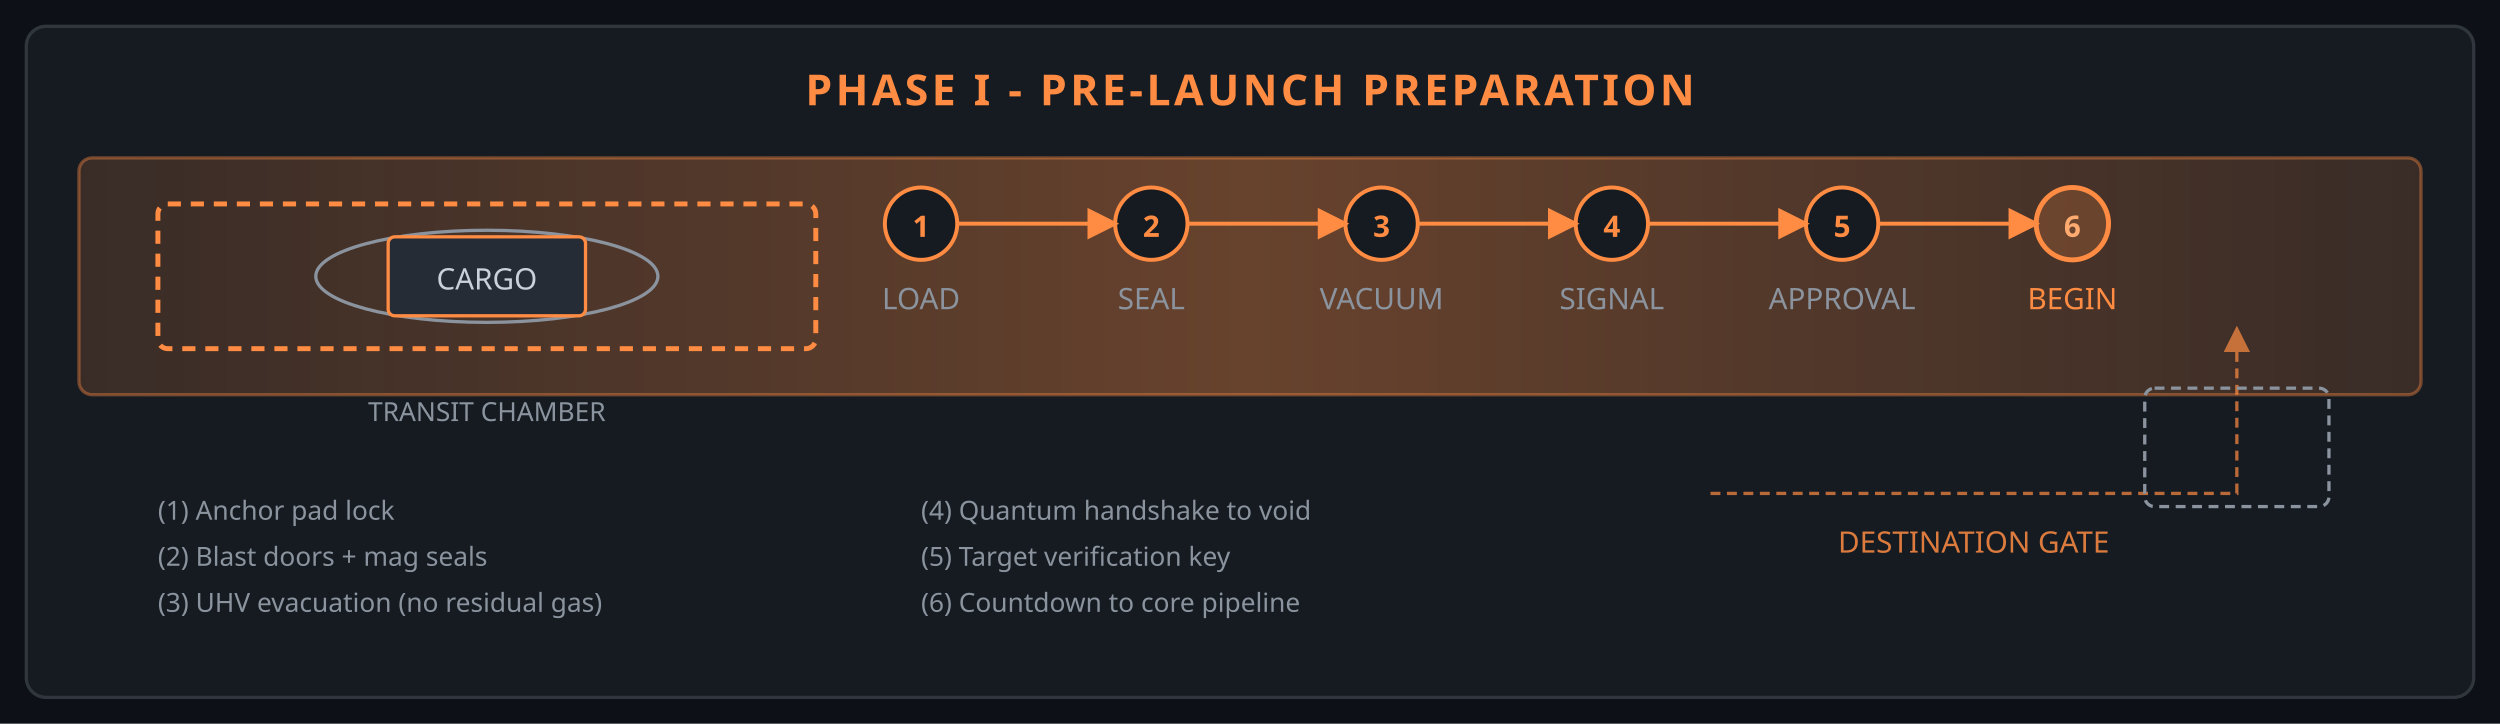
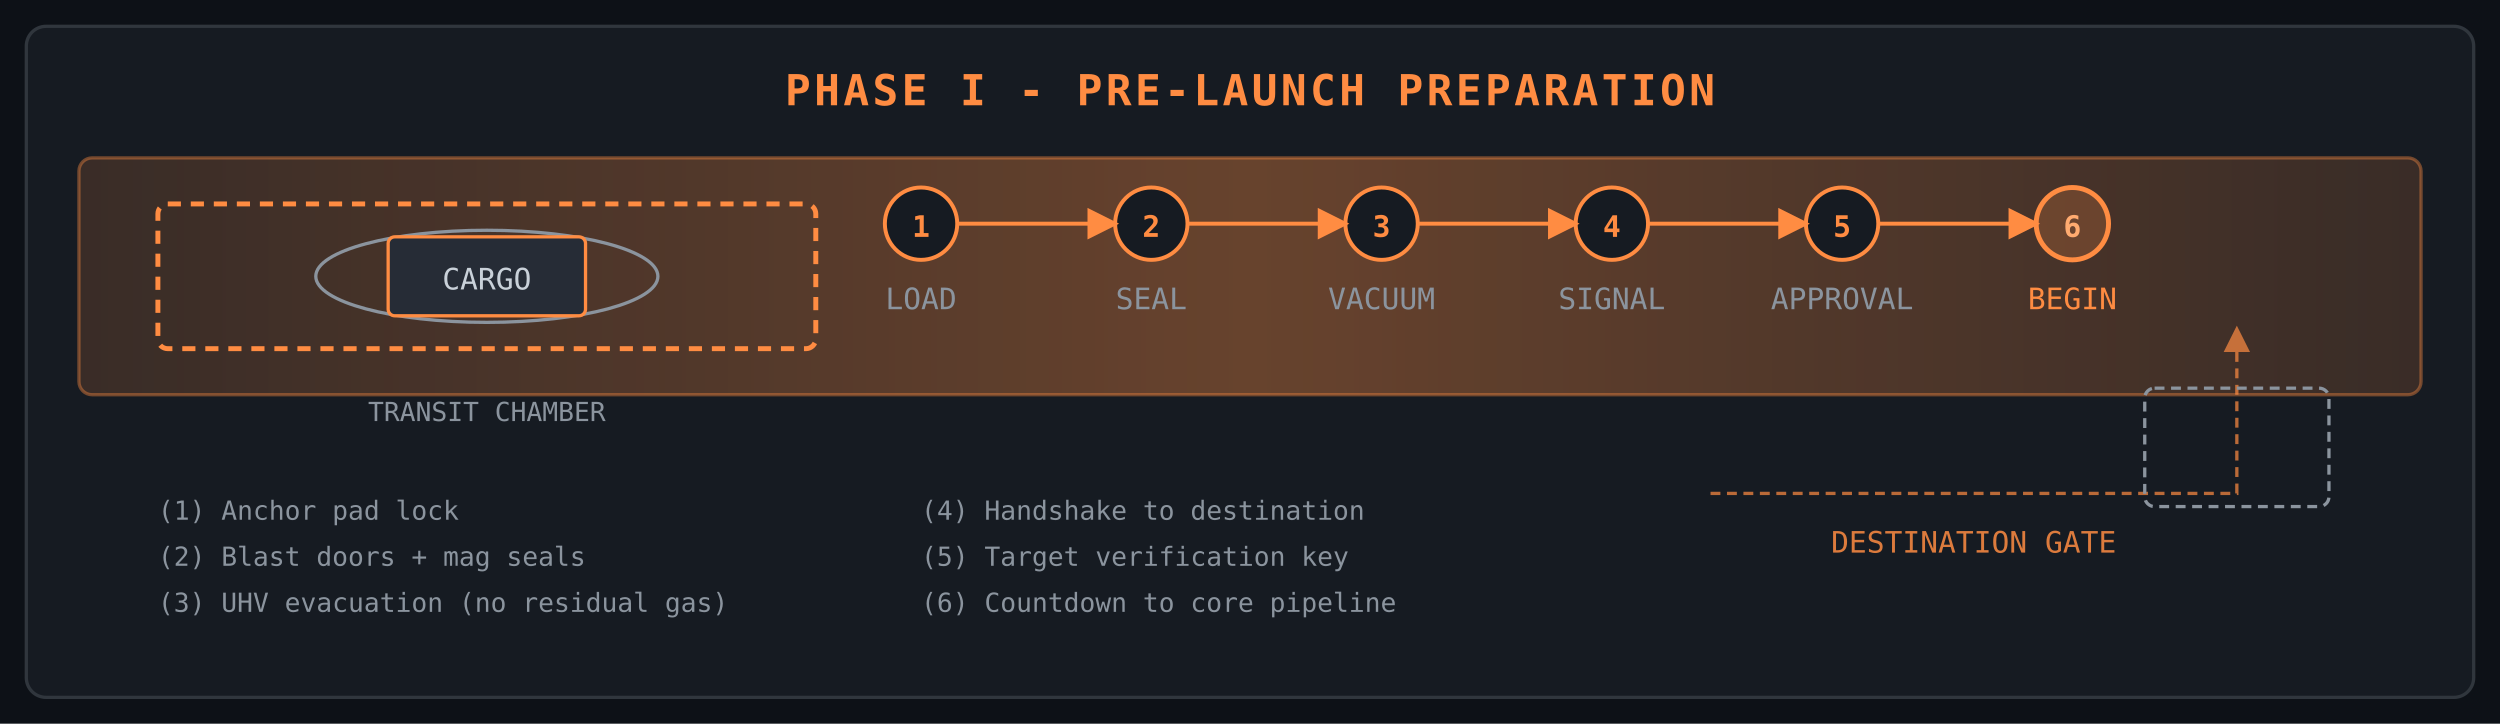
<svg xmlns="http://www.w3.org/2000/svg" viewBox="0 0 760 220" role="img" aria-labelledby="title desc">
  <defs>
    <linearGradient id="glow" x1="0%" y1="0%" x2="100%" y2="0%">
      <stop offset="0%" stop-color="#ff8c42" stop-opacity="0.15" />
      <stop offset="50%" stop-color="#ff8c42" stop-opacity="0.35" />
      <stop offset="100%" stop-color="#ff8c42" stop-opacity="0.15" />
    </linearGradient>
    <marker id="arrow" markerWidth="8" markerHeight="8" refX="7" refY="4" orient="auto">
      <path d="M0,0 L8,4 L0,8 Z" fill="#ff8c42" />
    </marker>
  </defs>
  <rect width="760" height="220" fill="#0d1117" />
  <rect x="8" y="8" width="744" height="204" rx="6" fill="#161b22" stroke="#30363d" stroke-width="1" />
-   <text x="380" y="32" text-anchor="middle" fill="#ff8c42" font-family="system-ui,sans-serif" font-size="13" font-weight="600" letter-spacing="0.08em">PHASE I - PRE-LAUNCH PREPARATION</text>
+   <text x="380" y="32" text-anchor="middle" fill="#ff8c42" font-family="ui-monospace,Cascadia Mono,Consolas,Segoe UI Mono,monospace" font-size="13" font-weight="600" letter-spacing="0.08em">PHASE I - PRE-LAUNCH PREPARATION</text>
  <rect x="24" y="48" width="712" height="72" rx="4" fill="url(#glow)" stroke="#ff8c42" stroke-width="1" stroke-opacity="0.4" />
  <rect x="48" y="62" width="200" height="44" rx="3" fill="none" stroke="#ff8c42" stroke-width="1.5" stroke-dasharray="4 3" />
  <ellipse cx="148" cy="84" rx="52" ry="14" fill="none" stroke="#8b949e" stroke-width="1" />
  <rect x="118" y="72" width="60" height="24" rx="2" fill="#262c36" stroke="#ff8c42" stroke-width="1" />
-   <text x="148" y="88" text-anchor="middle" fill="#c9d1d9" font-family="system-ui,sans-serif" font-size="9">CARGO</text>
-   <text x="148" y="128" text-anchor="middle" fill="#8b949e" font-family="system-ui,sans-serif" font-size="8">TRANSIT CHAMBER</text>
-   <g font-family="system-ui,sans-serif" font-size="9" fill="#c9d1d9">
+   <text x="148" y="88" text-anchor="middle" fill="#c9d1d9" font-family="ui-monospace,Cascadia Mono,Consolas,Segoe UI Mono,monospace" font-size="9">CARGO</text>
+   <text x="148" y="128" text-anchor="middle" fill="#8b949e" font-family="ui-monospace,Cascadia Mono,Consolas,Segoe UI Mono,monospace" font-size="8">TRANSIT CHAMBER</text>
+   <g font-family="ui-monospace,Cascadia Mono,Consolas,Segoe UI Mono,monospace" font-size="9" fill="#c9d1d9">
    <g transform="translate(280,56)">
      <circle cx="0" cy="12" r="11" fill="#161b22" stroke="#ff8c42" stroke-width="1.2" />
      <text x="0" y="16" text-anchor="middle" fill="#ff8c42" font-weight="700">1</text>
      <text x="0" y="38" text-anchor="middle" fill="#8b949e">LOAD</text>
    </g>
    <g transform="translate(350,56)">
      <circle cx="0" cy="12" r="11" fill="#161b22" stroke="#ff8c42" stroke-width="1.2" />
      <text x="0" y="16" text-anchor="middle" fill="#ff8c42" font-weight="700">2</text>
      <text x="0" y="38" text-anchor="middle" fill="#8b949e">SEAL</text>
    </g>
    <g transform="translate(420,56)">
      <circle cx="0" cy="12" r="11" fill="#161b22" stroke="#ff8c42" stroke-width="1.2" />
      <text x="0" y="16" text-anchor="middle" fill="#ff8c42" font-weight="700">3</text>
      <text x="0" y="38" text-anchor="middle" fill="#8b949e">VACUUM</text>
    </g>
    <g transform="translate(490,56)">
      <circle cx="0" cy="12" r="11" fill="#161b22" stroke="#ff8c42" stroke-width="1.2" />
      <text x="0" y="16" text-anchor="middle" fill="#ff8c42" font-weight="700">4</text>
      <text x="0" y="38" text-anchor="middle" fill="#8b949e">SIGNAL</text>
    </g>
    <g transform="translate(560,56)">
      <circle cx="0" cy="12" r="11" fill="#161b22" stroke="#ff8c42" stroke-width="1.2" />
      <text x="0" y="16" text-anchor="middle" fill="#ff8c42" font-weight="700">5</text>
      <text x="0" y="38" text-anchor="middle" fill="#8b949e">APPROVAL</text>
    </g>
    <g transform="translate(630,56)">
      <circle cx="0" cy="12" r="11" fill="#ff8c42" fill-opacity="0.2" stroke="#ff8c42" stroke-width="1.5" />
      <text x="0" y="16" text-anchor="middle" fill="#ffab70" font-weight="700">6</text>
      <text x="0" y="38" text-anchor="middle" fill="#ff8c42">BEGIN</text>
    </g>
  </g>
  <line x1="291" y1="68" x2="339" y2="68" stroke="#ff8c42" stroke-width="1.2" marker-end="url(#arrow)" />
  <line x1="361" y1="68" x2="409" y2="68" stroke="#ff8c42" stroke-width="1.2" marker-end="url(#arrow)" />
  <line x1="431" y1="68" x2="479" y2="68" stroke="#ff8c42" stroke-width="1.2" marker-end="url(#arrow)" />
  <line x1="501" y1="68" x2="549" y2="68" stroke="#ff8c42" stroke-width="1.2" marker-end="url(#arrow)" />
  <line x1="571" y1="68" x2="619" y2="68" stroke="#ff8c42" stroke-width="1.2" marker-end="url(#arrow)" />
-   <g font-family="system-ui,sans-serif" font-size="8" fill="#8b949e">
+   <g font-family="ui-monospace,Cascadia Mono,Consolas,Segoe UI Mono,monospace" font-size="8" fill="#8b949e">
    <text x="48" y="158">(1) Anchor pad lock</text>
    <text x="48" y="172">(2) Blast doors + mag seals</text>
    <text x="48" y="186">(3) UHV evacuation (no residual gas)</text>
-     <text x="280" y="158">(4) Quantum handshake to void</text>
+     <text x="280" y="158">(4) Handshake to destination</text>
    <text x="280" y="172">(5) Target verification key</text>
    <text x="280" y="186">(6) Countdown to core pipeline</text>
  </g>
  <path d="M520 150 L680 150 L680 100" fill="none" stroke="#ff8c42" stroke-width="1" stroke-dasharray="3 2" marker-end="url(#arrow)" opacity="0.7" />
-   <text x="600" y="168" text-anchor="middle" fill="#ff8c42" font-family="system-ui,sans-serif" font-size="9" opacity="0.85">DESTINATION GATE</text>
+   <text x="600" y="168" text-anchor="middle" fill="#ff8c42" font-family="ui-monospace,Cascadia Mono,Consolas,Segoe UI Mono,monospace" font-size="9" opacity="0.85">DESTINATION GATE</text>
  <rect x="652" y="118" width="56" height="36" rx="3" fill="none" stroke="#8b949e" stroke-width="1" stroke-dasharray="3 2" />
</svg>
